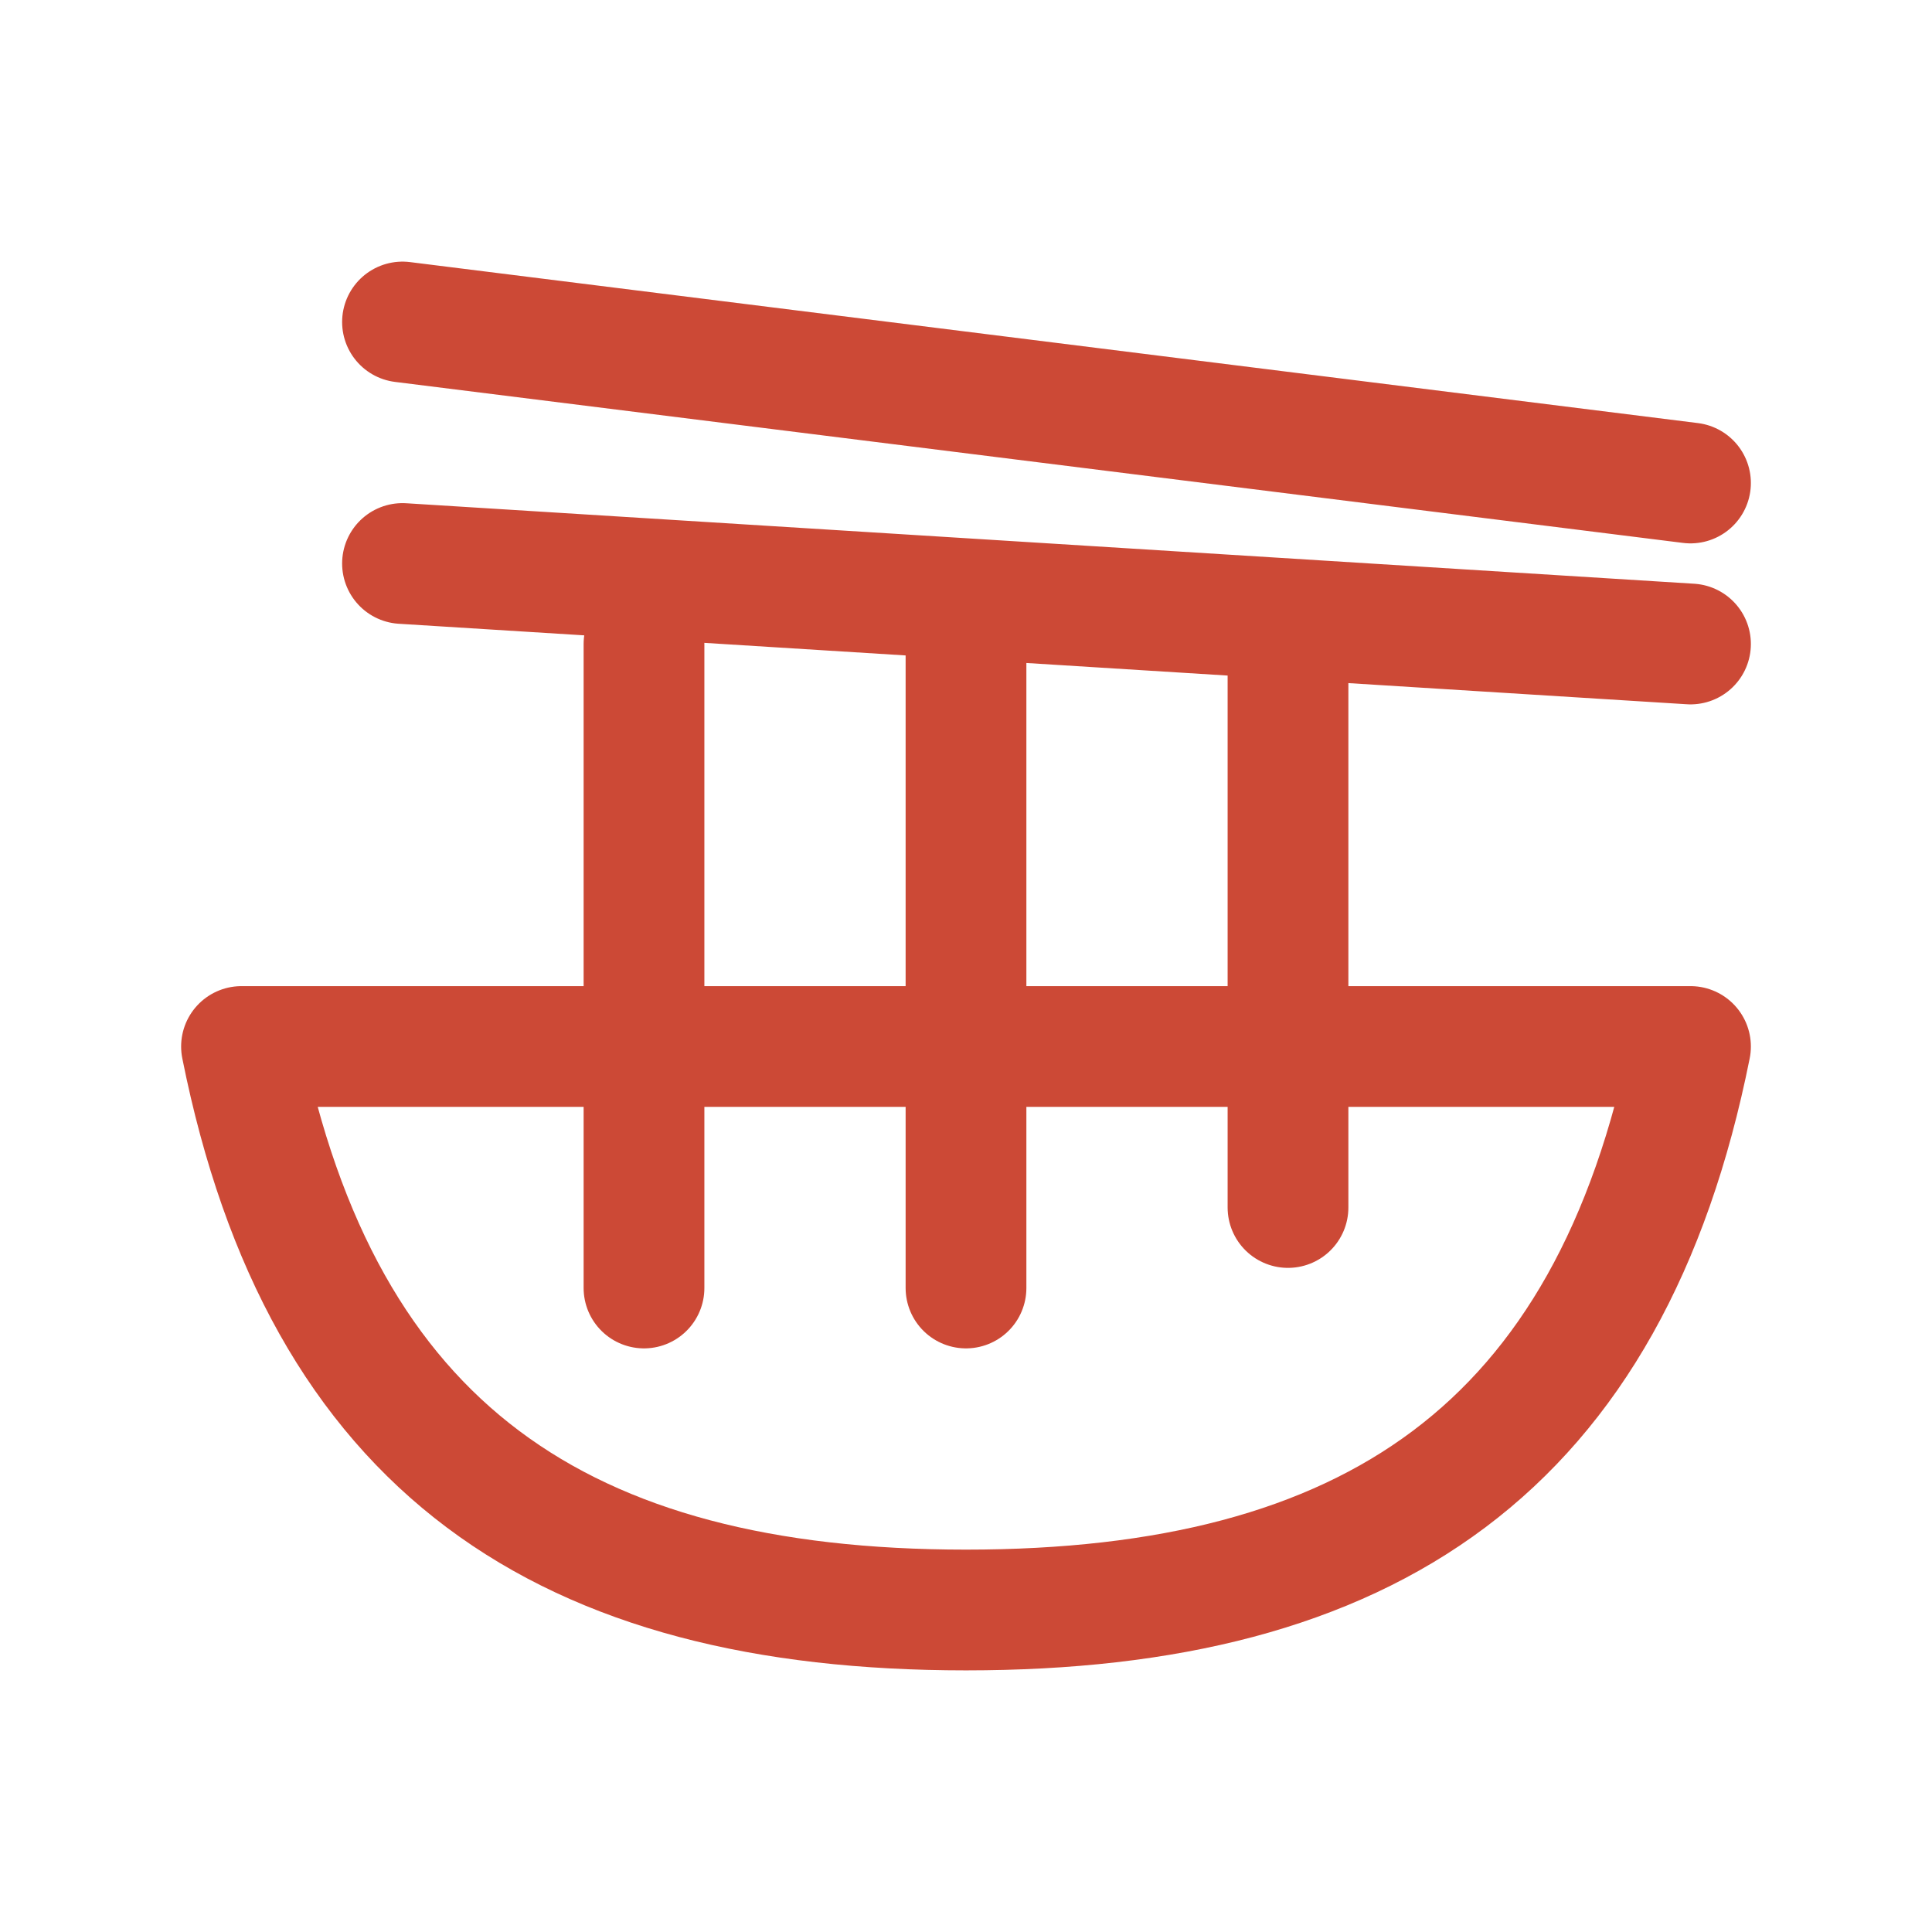
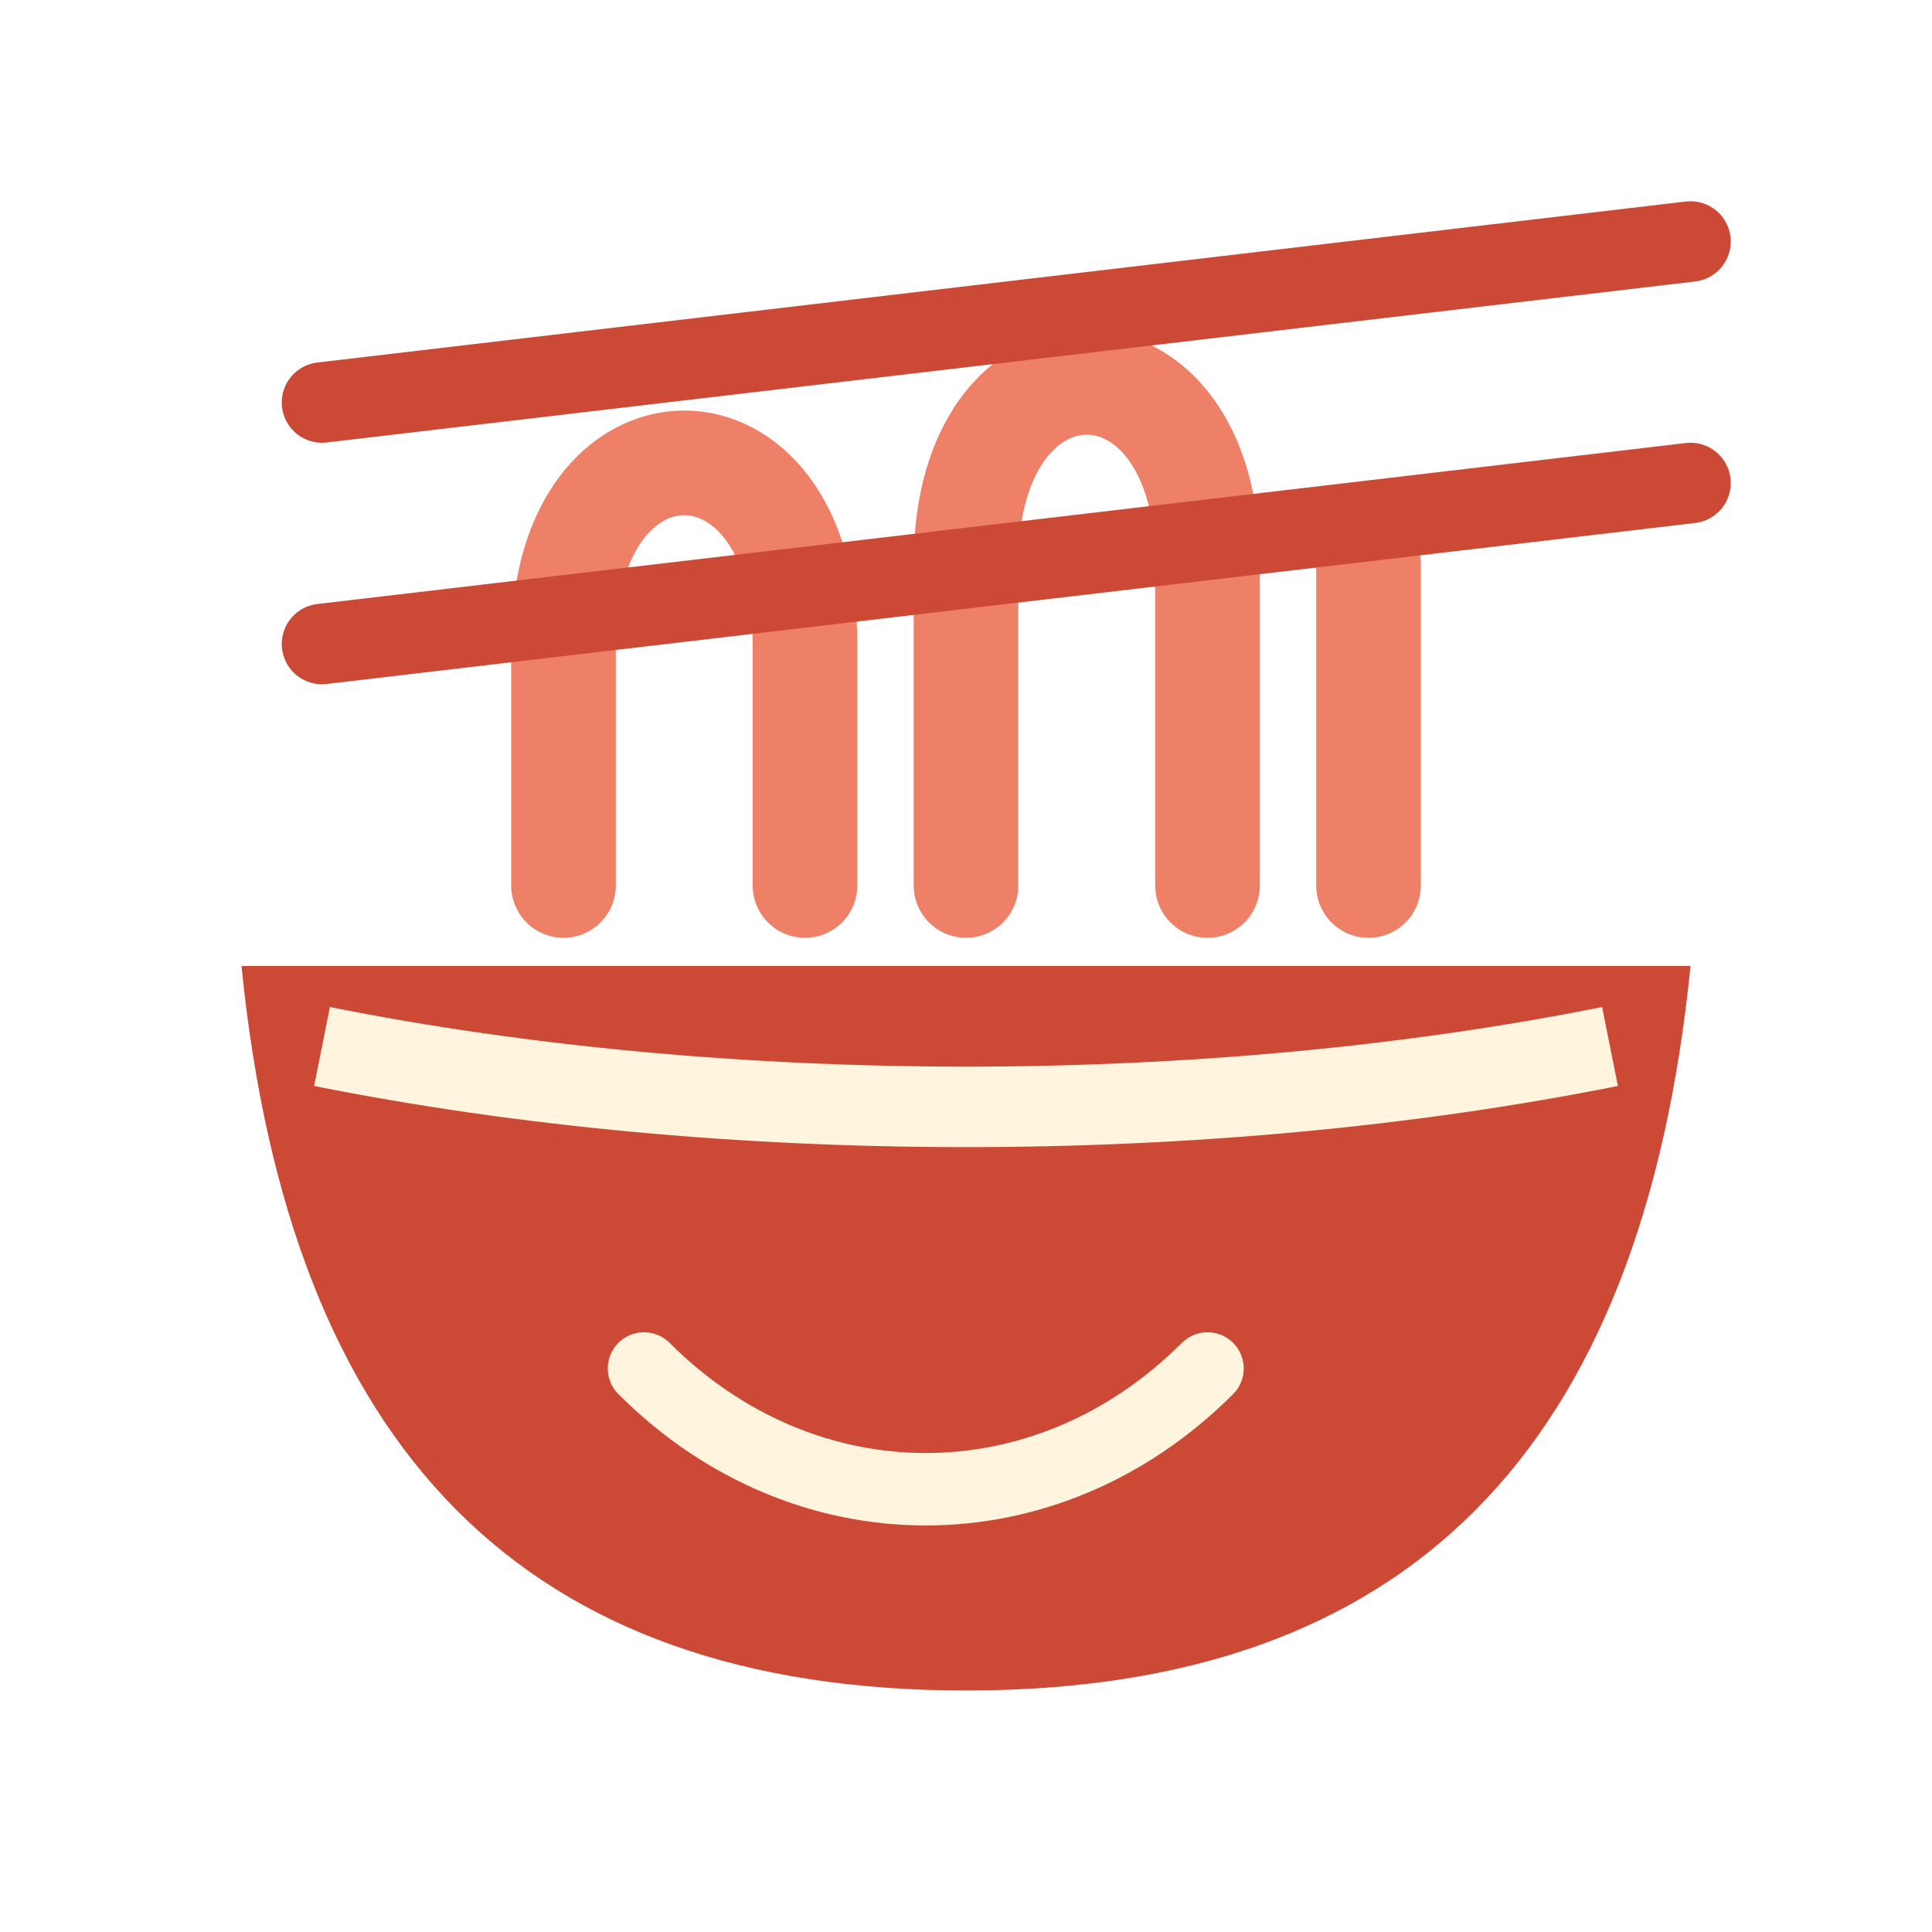
- <svg xmlns="http://www.w3.org/2000/svg" viewBox="0 0 24 24" fill="none" stroke="#CC4936" stroke-width="1.5" stroke-linecap="round" stroke-linejoin="round">
-   <path d="M3 13h18c-1 5-4 7-9 7s-8-2-9-7ZM5 4l16 2M5 7l16 1M8 8v8m4-8v8m4-8v7" />
+ <svg xmlns="http://www.w3.org/2000/svg" width="24" height="24" viewBox="0 0 24 24" fill="none">
+   <path d="M3 12H21C20.4 18 17.5 21 12 21C6.5 21 3.6 18 3 12Z" fill="#CC4936" />
+   <path d="M7 11V8C7 5 10 5 10 8V11M12 11V7C12 4 15 4 15 7V11M17 11V7" stroke="#EF8068" stroke-width="1.3" stroke-linecap="round" />
+   <path d="M4 5L21 3L4 5ZM4 8L21 6L4 8Z" fill="#CC4936" />
+   <path d="M4 5L21 3M4 8L21 6" stroke="#CC4936" stroke-linecap="round" />
+   <path d="M4 13C9 14 15 14 20 13" stroke="#FFF4DE" />
+   <path d="M8 17C10 19 13 19 15 17" stroke="#FFF4DE" stroke-width="0.9" stroke-linecap="round" />
</svg>
